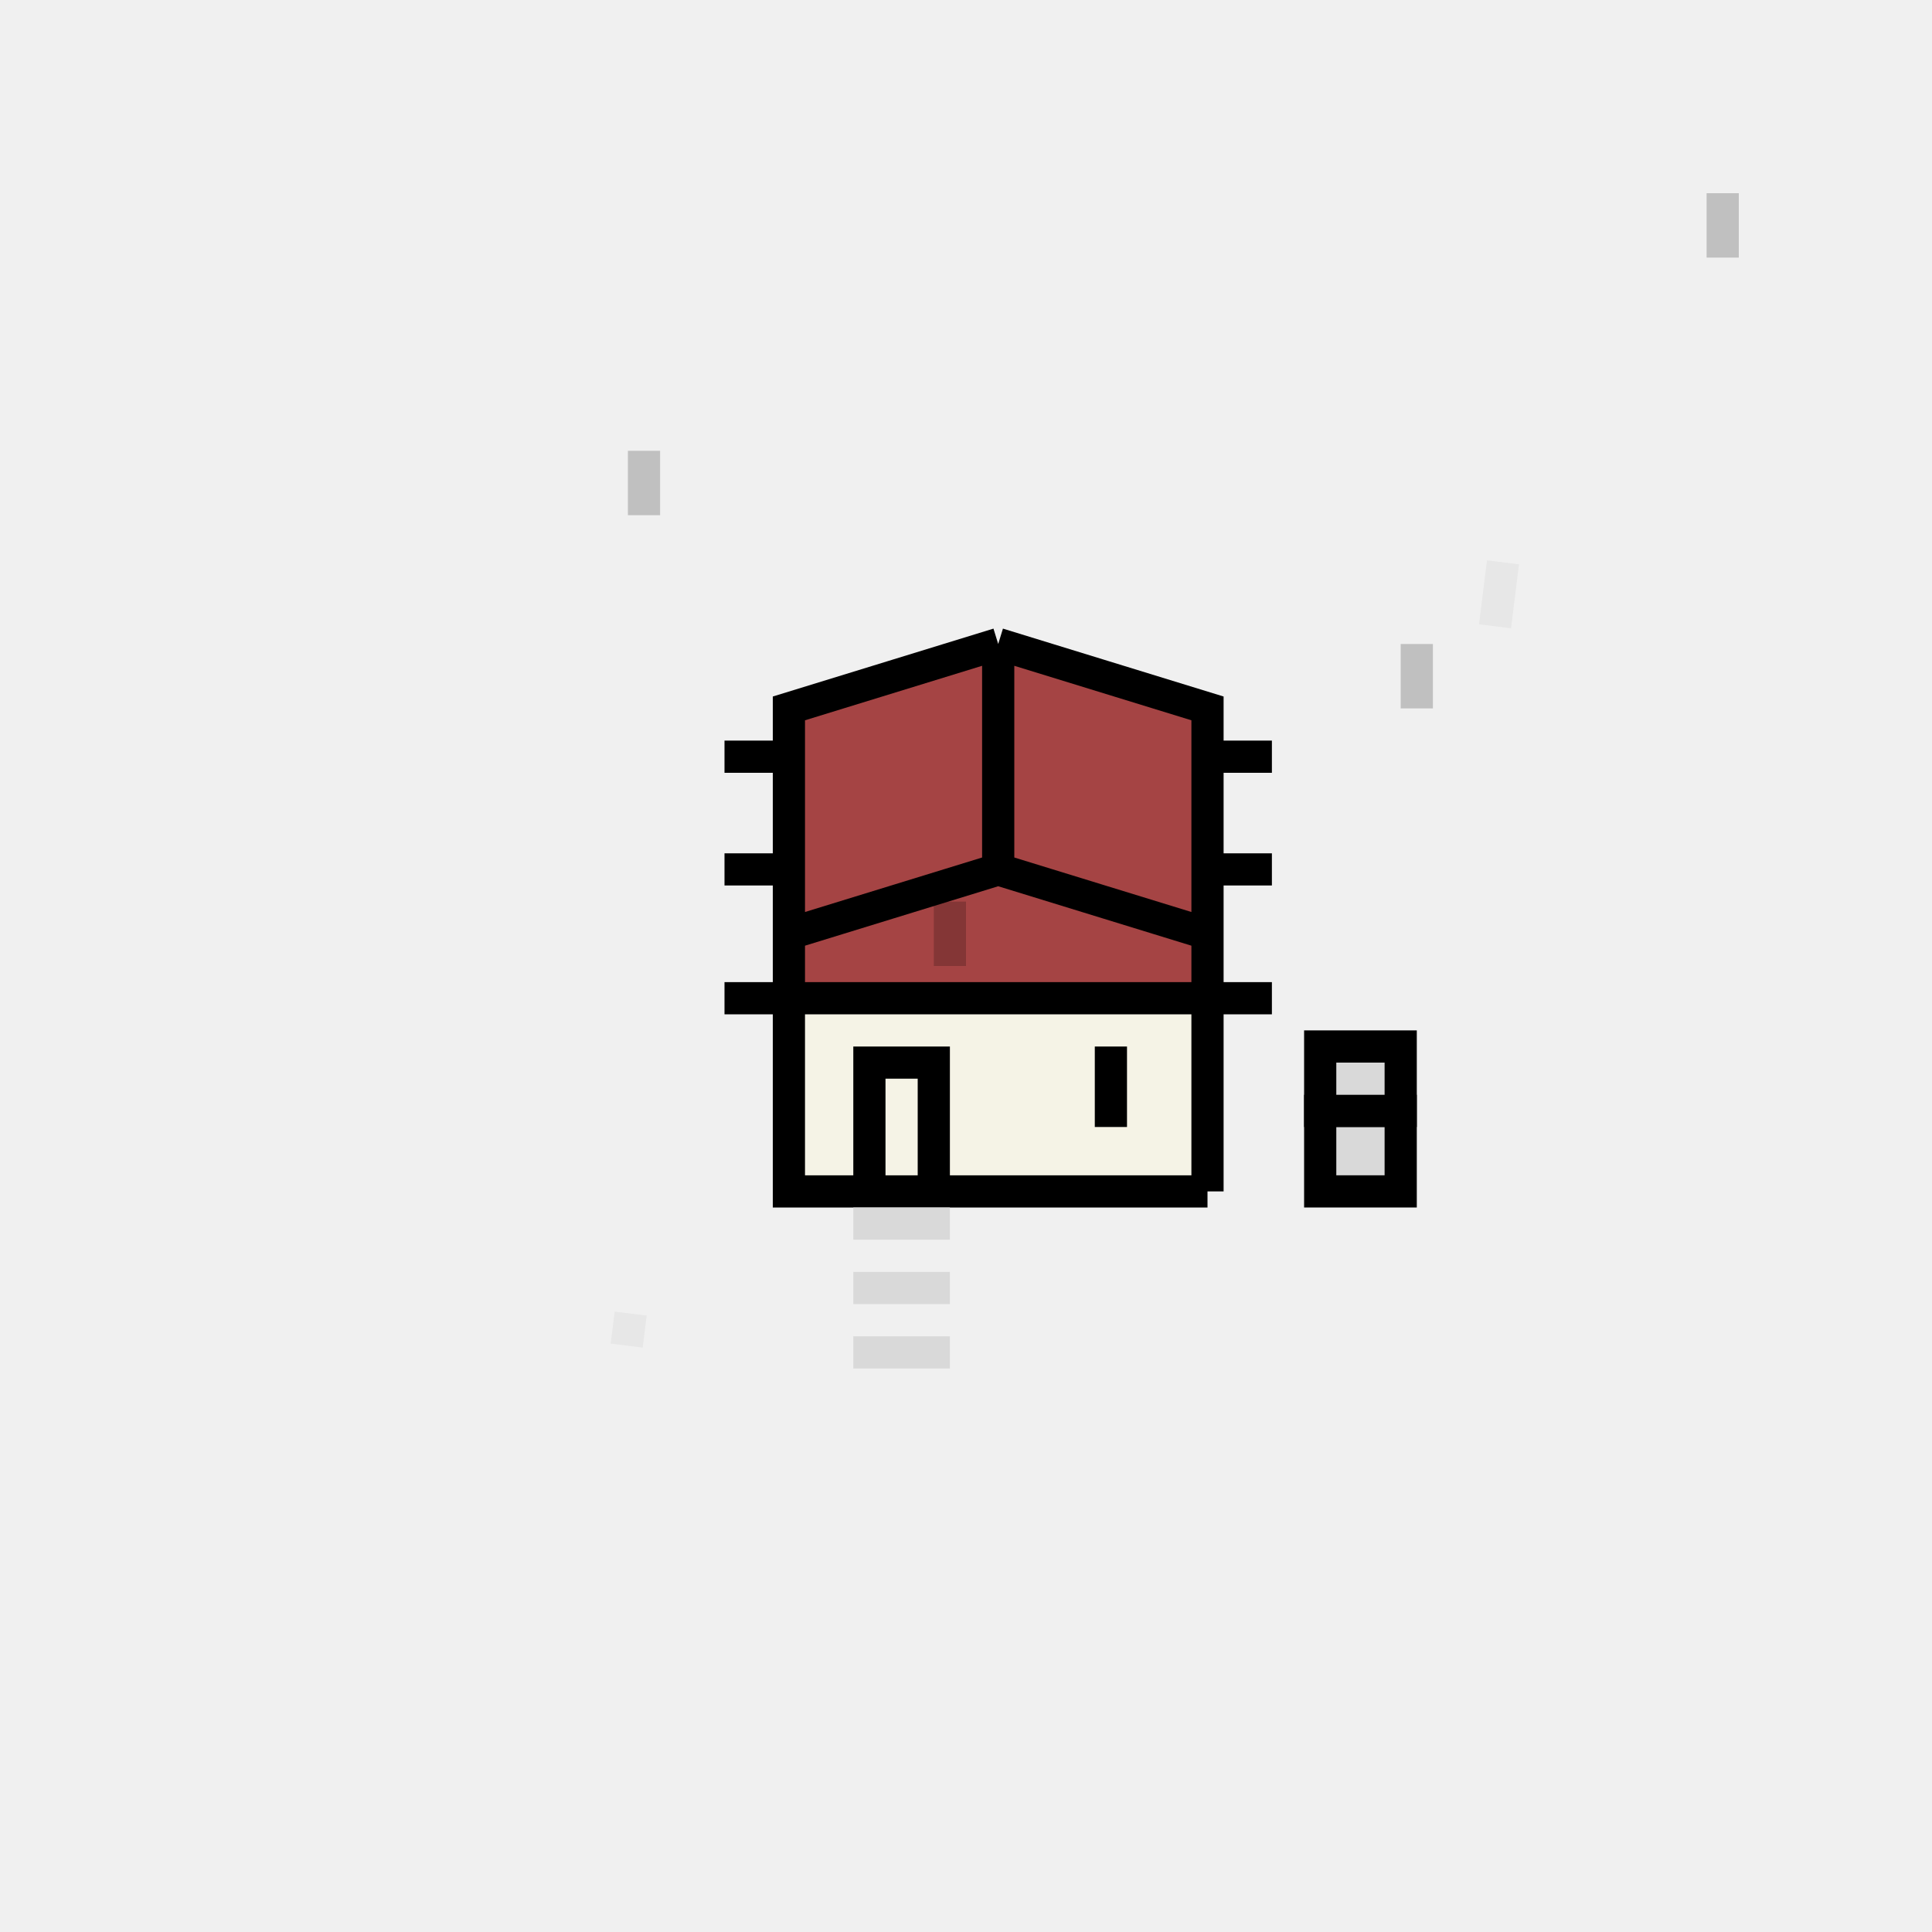
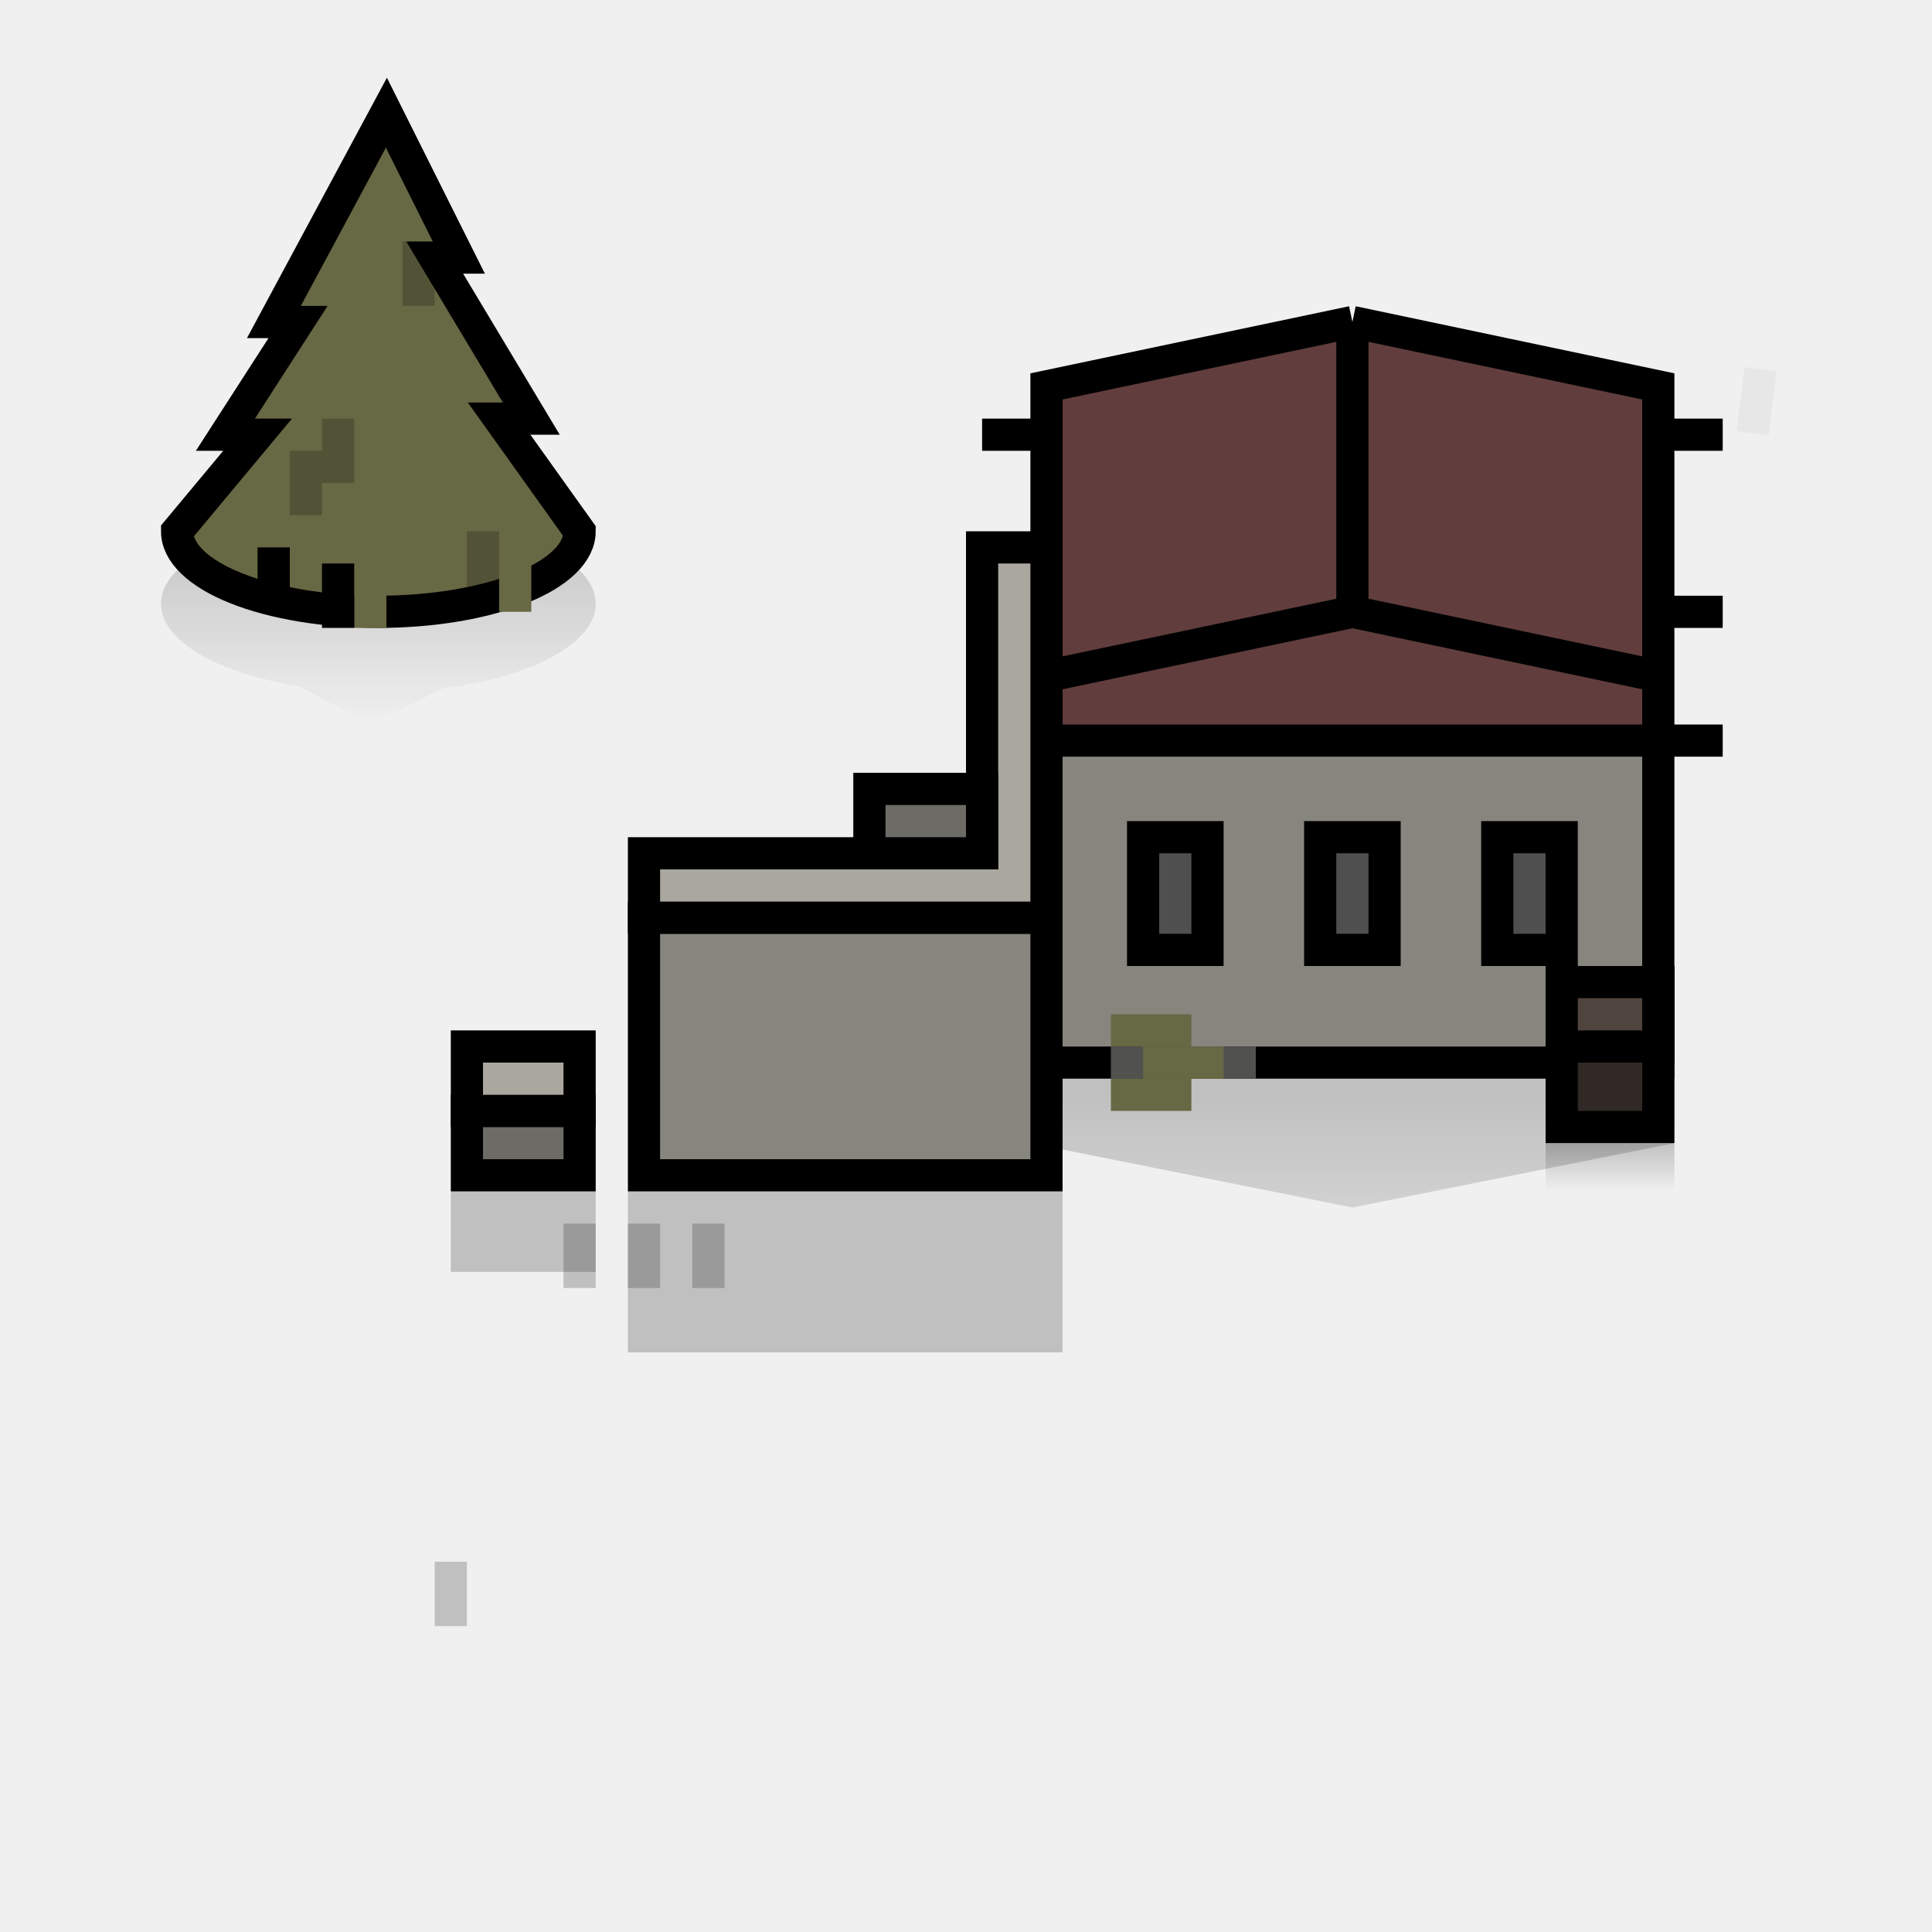
<svg xmlns="http://www.w3.org/2000/svg" width="120" height="120" viewBox="0 0 120 120" fill="none">
-   <g clip-path="url(#clip0_3563_22109)">
-     <path opacity="0.1" d="M92.859 38.898L93.353 34.929" stroke="black" stroke-opacity="0.4" stroke-width="2" />
-     <path opacity="0.1" d="M38.925 83.577L39.172 81.592" stroke="black" stroke-opacity="0.4" stroke-width="2" />
-     <path d="M49 44L62 40L75 44V62H49V44Z" fill="#A54444" />
-     <path d="M49 74H75V62H49V74Z" fill="#F5F3E6" />
-     <path d="M75 58V62M75 58L62 54M75 58V54M75 74H58M75 74V62M75 74H63H58M49 58V62M49 58L62 54M49 58V54M54 74H49V62M54 74H58M54 74V70V66H58V74M69 65V70M49 62H75M49 62H45M75 62H79M62 54V40M62 40L75 44V47M62 40L49 44V47M75 47H79M75 47V54M49 47H45M49 47V54M49 54H45M75 54H79" stroke="black" stroke-width="2" />
-     <rect x="82" y="69" width="5" height="5" fill="#D9D9D9" stroke="black" stroke-width="2" />
-     <rect x="1" y="-1" width="5" height="4" transform="matrix(1 0 0 -1 81 68)" fill="#D9D9D9" stroke="black" stroke-width="2" />
-     <rect x="53" y="75" width="6" height="2" fill="#D9D9D9" />
-     <rect x="53" y="79" width="6" height="2" fill="#D9D9D9" />
-     <rect x="53" y="83" width="6" height="2" fill="#D9D9D9" />
-   </g>
-   <rect x="39" y="28" width="2" height="4" fill="black" fill-opacity="0.2" />
-   <rect x="58" y="56" width="2" height="4" fill="black" fill-opacity="0.2" />
-   <rect width="2" height="4" transform="matrix(1 0 0 -1 87 44)" fill="black" fill-opacity="0.2" />
-   <rect width="2" height="4" transform="matrix(1 0 0 -1 106 16)" fill="black" fill-opacity="0.2" />
+   <path d="M64 71L84 75L104 71V67H64V71Z" fill="url(#paint0_linear_4032_21873)" fill-opacity="0.2" />
+   <path fill-rule="evenodd" clip-rule="evenodd" d="M36.945 38C36.981 37.835 37 37.669 37 37.5C37 34.462 30.956 32 23.5 32C16.044 32 10 34.462 10 37.5C10 37.669 10.019 37.835 10.055 38H10L10.063 38.034C10.559 40.132 13.95 41.886 18.589 42.625L23 45L27.488 42.756C32.598 42.113 36.412 40.268 36.938 38.031L37 38H36.945Z" fill="url(#paint1_linear_4032_21873)" fill-opacity="0.2" />
+   <path d="M17.012 20L24 7L28.5 16H27L33 26H31L36 33C36 33.657 35.677 34.307 35.048 34.913C34.42 35.52 33.5 36.071 32.339 36.535C31.178 37 29.8 37.368 28.284 37.619C26.767 37.871 25.142 38 23.5 38C21.858 38 20.233 37.871 18.716 37.619C17.2 37.368 15.822 37 14.661 36.535C13.5 36.071 12.58 35.52 11.951 34.913C11.323 34.307 11 33.657 11 33L16 27H14L18.512 20H17.012Z" fill="#676844" stroke="black" stroke-width="2" />
+   <rect opacity="0.2" x="18" y="28" width="2" height="4" fill="black" />
+   <rect opacity="0.2" x="20" y="26" width="2" height="4" fill="black" />
+   <rect x="22" y="35" width="2" height="4" fill="#676844" />
+   <rect x="31" y="34" width="2" height="4" fill="#676844" />
+   <rect x="20" y="35" width="2" height="4" fill="black" />
+   <rect x="16" y="34" width="2" height="4" fill="black" />
+   <rect opacity="0.2" x="29" y="33" width="2" height="4" fill="black" />
+   <rect opacity="0.2" x="25" y="15" width="2" height="4" fill="black" />
+   <path opacity="0.1" d="M108.859 26.898L109.353 22.929" stroke="black" stroke-opacity="0.4" stroke-width="2" />
+   <path opacity="0.1" d="M54.925 71.577L55.172 69.592" stroke="black" stroke-opacity="0.4" stroke-width="2" />
+   <path d="M65 24L84 20L103 24V46H65V24Z" fill="#613D3D" />
+   <path d="M65 66H103V46H65V66Z" fill="#A9A79E" />
+   <path d="M65 66H103V46H65V66Z" fill="black" fill-opacity="0.2" />
+   <path d="M103 42V46M103 42L84 38M103 42V38M65 42V46M65 42L84 38M65 42V38M65 46V66H70H77H103V46M65 46H103M65 46H61M103 46H107M84 38V20M84 20L103 24V27M84 20L65 24V27M103 27H107M103 27V38M65 27H61M65 27V38M65 38H61M103 38H107" stroke="black" stroke-width="2" />
+   <rect x="97" y="61" width="6" height="9" fill="#50443E" />
+   <rect x="97" y="61" width="6" height="9" fill="black" fill-opacity="0.4" />
+   <rect x="97" y="61" width="6" height="9" stroke="black" stroke-width="2" />
+   <rect x="97" y="61" width="6" height="4" fill="#50443E" stroke="black" stroke-width="2" />
+   <rect x="96" y="71" width="8" height="3" fill="url(#paint2_linear_4032_21873)" fill-opacity="0.2" />
+   <rect x="35" y="76" width="2" height="4" fill="black" fill-opacity="0.2" />
+   <rect x="39" y="76" width="2" height="4" fill="black" fill-opacity="0.2" />
+   <rect x="43" y="76" width="2" height="4" fill="black" fill-opacity="0.2" />
+   <rect x="27" y="97" width="2" height="4" fill="black" fill-opacity="0.2" />
+   <rect x="93" y="52" width="4" height="7" fill="#504F4F" stroke="black" stroke-width="2" />
+   <rect x="82" y="52" width="4" height="7" fill="#504F4F" stroke="black" stroke-width="2" />
+   <rect x="71" y="52" width="4" height="7" fill="#504F4F" stroke="black" stroke-width="2" />
+   <rect x="69" y="65" width="9" height="2" fill="#51524F" />
+   <rect x="69" y="63" width="5" height="2" fill="#676844" />
+   <rect x="71" y="65" width="5" height="2" fill="#676844" />
+   <rect x="69" y="67" width="5" height="2" fill="#676844" />
+   <rect x="40" y="57" width="25" height="16" fill="#A9A79E" />
+   <rect x="40" y="57" width="25" height="16" fill="black" fill-opacity="0.2" />
+   <rect x="40" y="57" width="25" height="16" stroke="black" stroke-width="2" />
+   <rect width="27" height="10" transform="matrix(1 0 0 -1 39 84)" fill="black" fill-opacity="0.2" />
+   <rect width="9" height="5" transform="matrix(1 0 0 -1 28 79)" fill="black" fill-opacity="0.2" />
+   <path d="M60 53H61V52V34H65V57H40V53H60Z" fill="#A9A79E" stroke="black" stroke-width="2" />
+   <rect x="54" y="49" width="7" height="4" fill="#87867E" />
+   <rect x="54" y="49" width="7" height="4" fill="black" fill-opacity="0.2" />
+   <rect x="54" y="49" width="7" height="4" stroke="black" stroke-width="2" />
+   <rect x="29" y="69" width="7" height="4" fill="#87867E" />
+   <rect x="29" y="69" width="7" height="4" fill="black" fill-opacity="0.2" />
+   <rect x="29" y="69" width="7" height="4" stroke="black" stroke-width="2" />
+   <rect x="29" y="65" width="7" height="4" fill="#87867E" />
+   <rect x="29" y="65" width="7" height="4" fill="#A9A79E" />
+   <rect x="29" y="65" width="7" height="4" stroke="black" stroke-width="2" />
  <defs>
-     <clipPath id="clip0_3563_22109">
-       <rect width="72" height="72" fill="white" transform="translate(24 24)" />
-     </clipPath>
+     <linearGradient id="paint0_linear_4032_21873" x1="89.385" y1="68" x2="89.385" y2="87" gradientUnits="userSpaceOnUse">
+       <stop />
+       <stop offset="1" stop-opacity="0" />
+     </linearGradient>
+     <linearGradient id="paint1_linear_4032_21873" x1="23.5" y1="32" x2="23.5" y2="45" gradientUnits="userSpaceOnUse">
+       <stop />
+       <stop offset="1" stop-opacity="0" />
+     </linearGradient>
+     <linearGradient id="paint2_linear_4032_21873" x1="100" y1="71" x2="100" y2="74" gradientUnits="userSpaceOnUse">
+       <stop />
+       <stop offset="1" stop-opacity="0" />
+     </linearGradient>
  </defs>
</svg>
